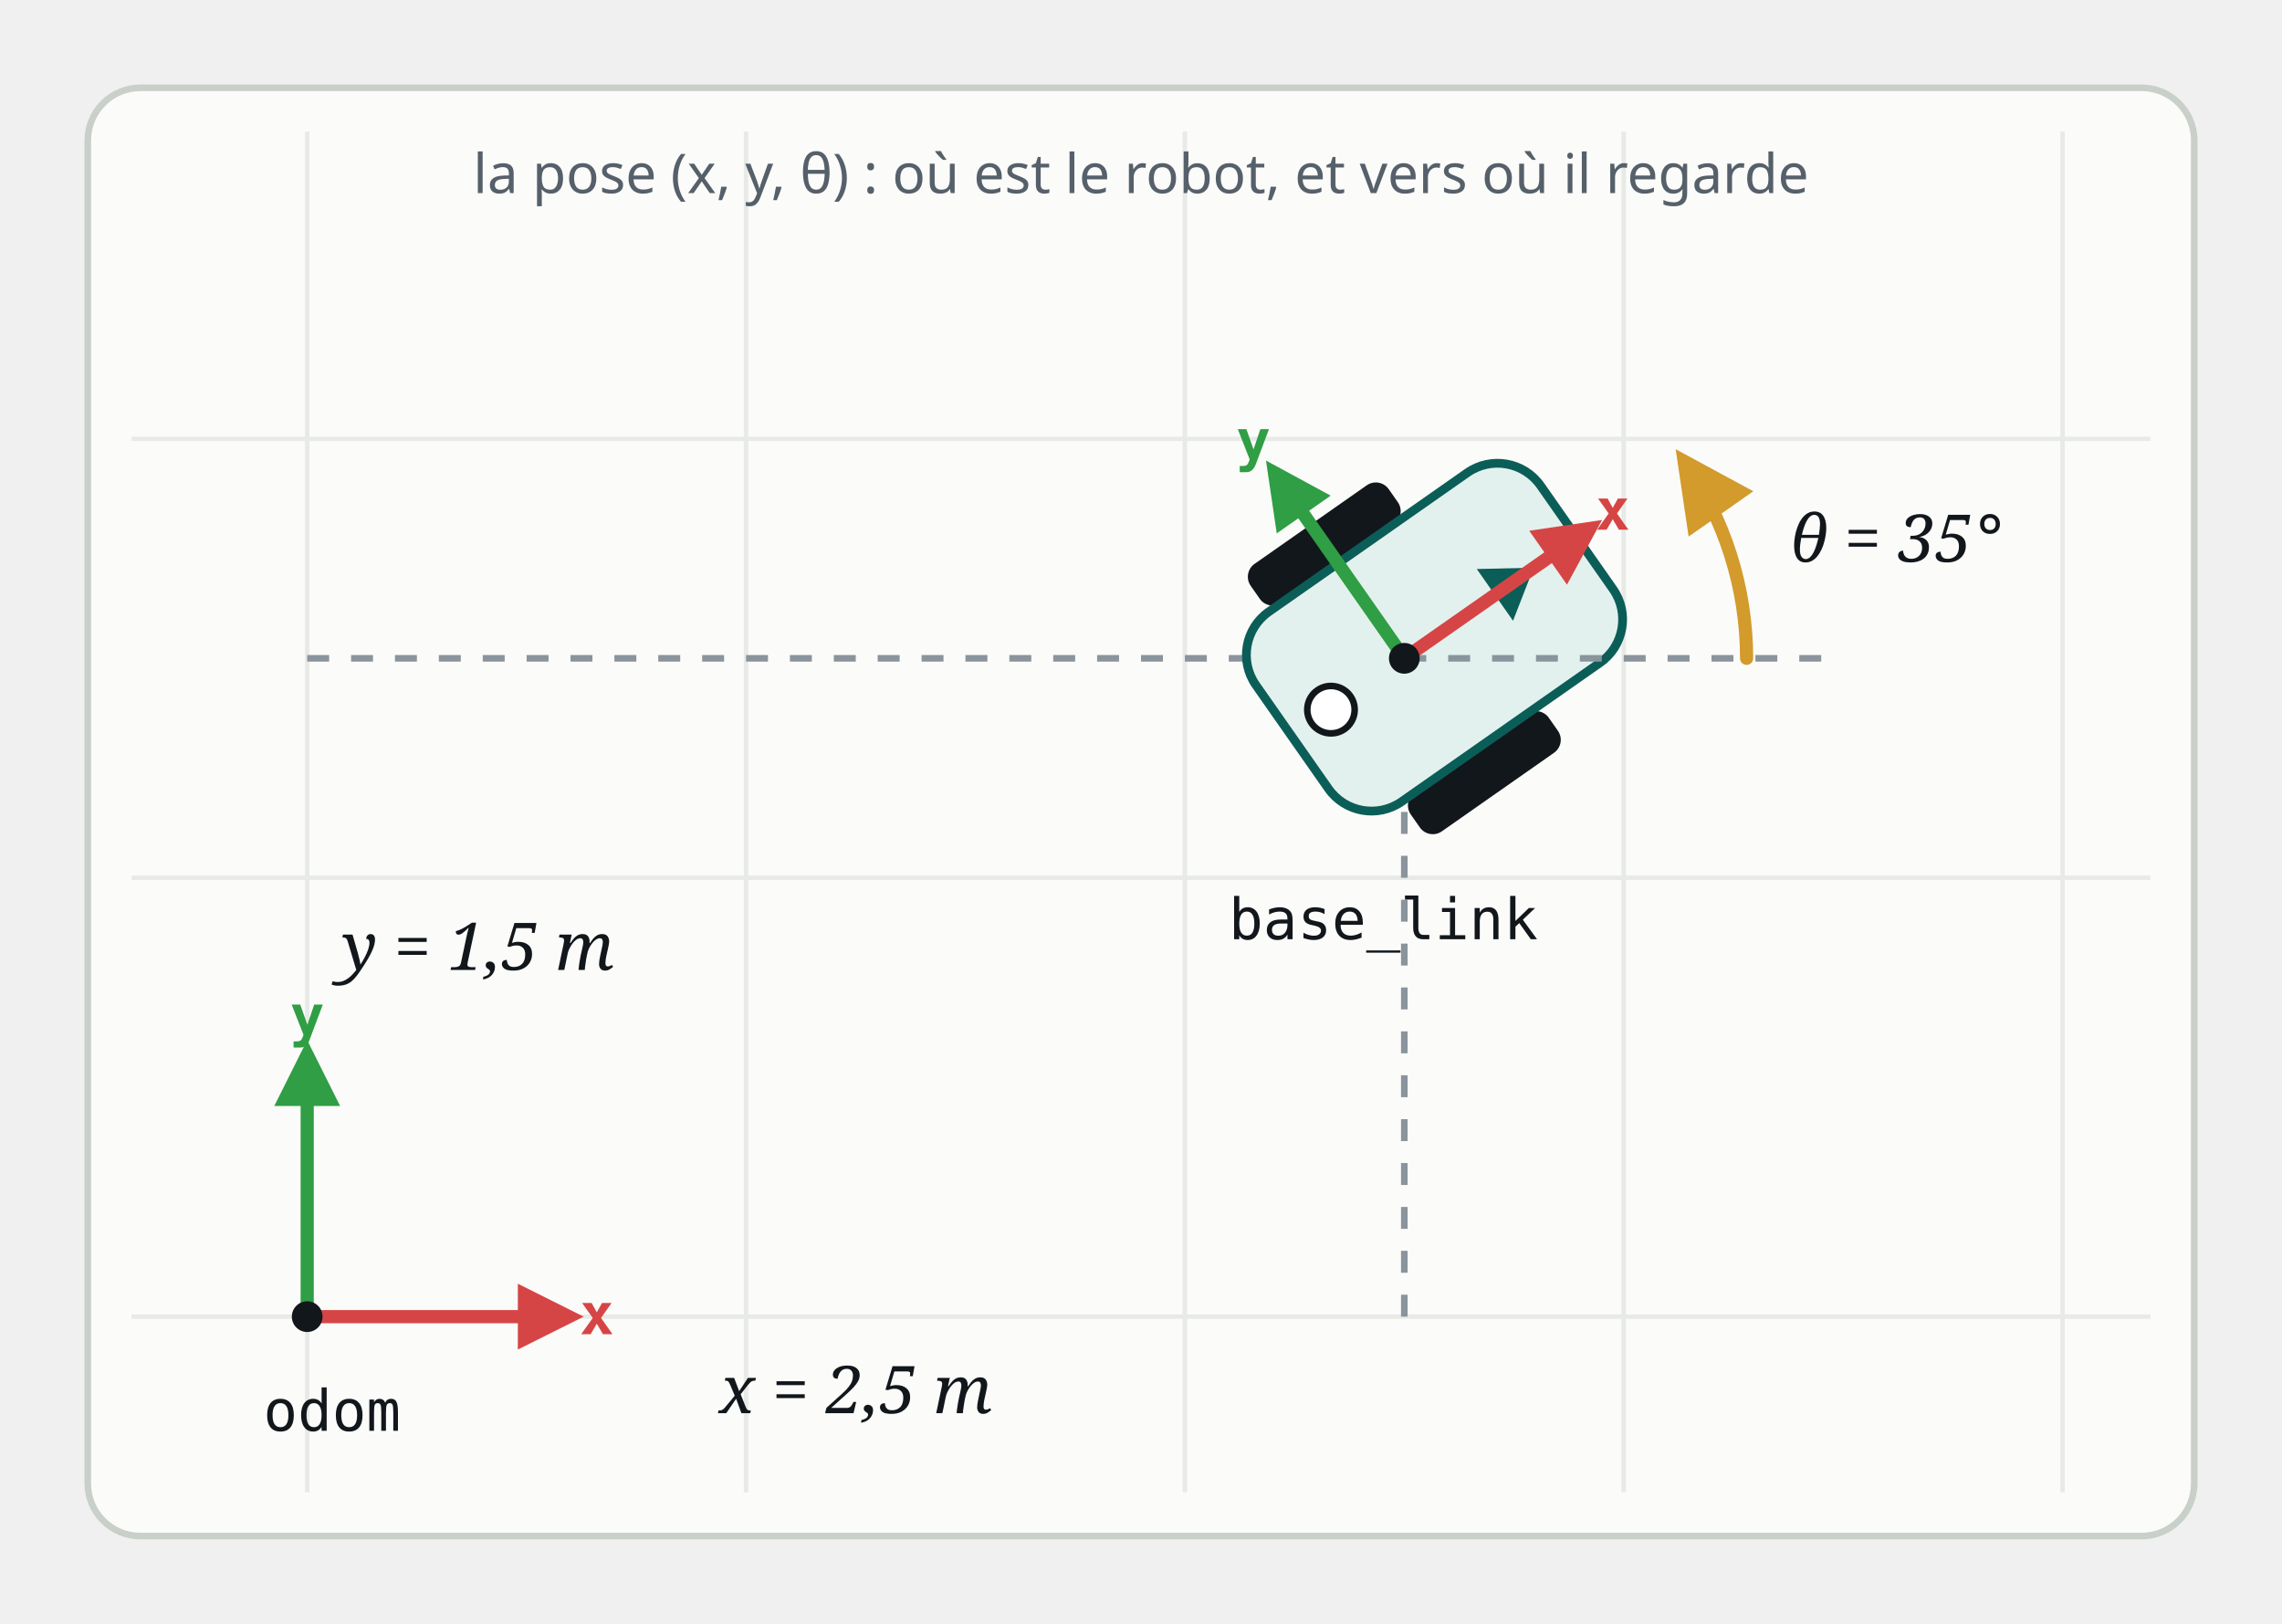
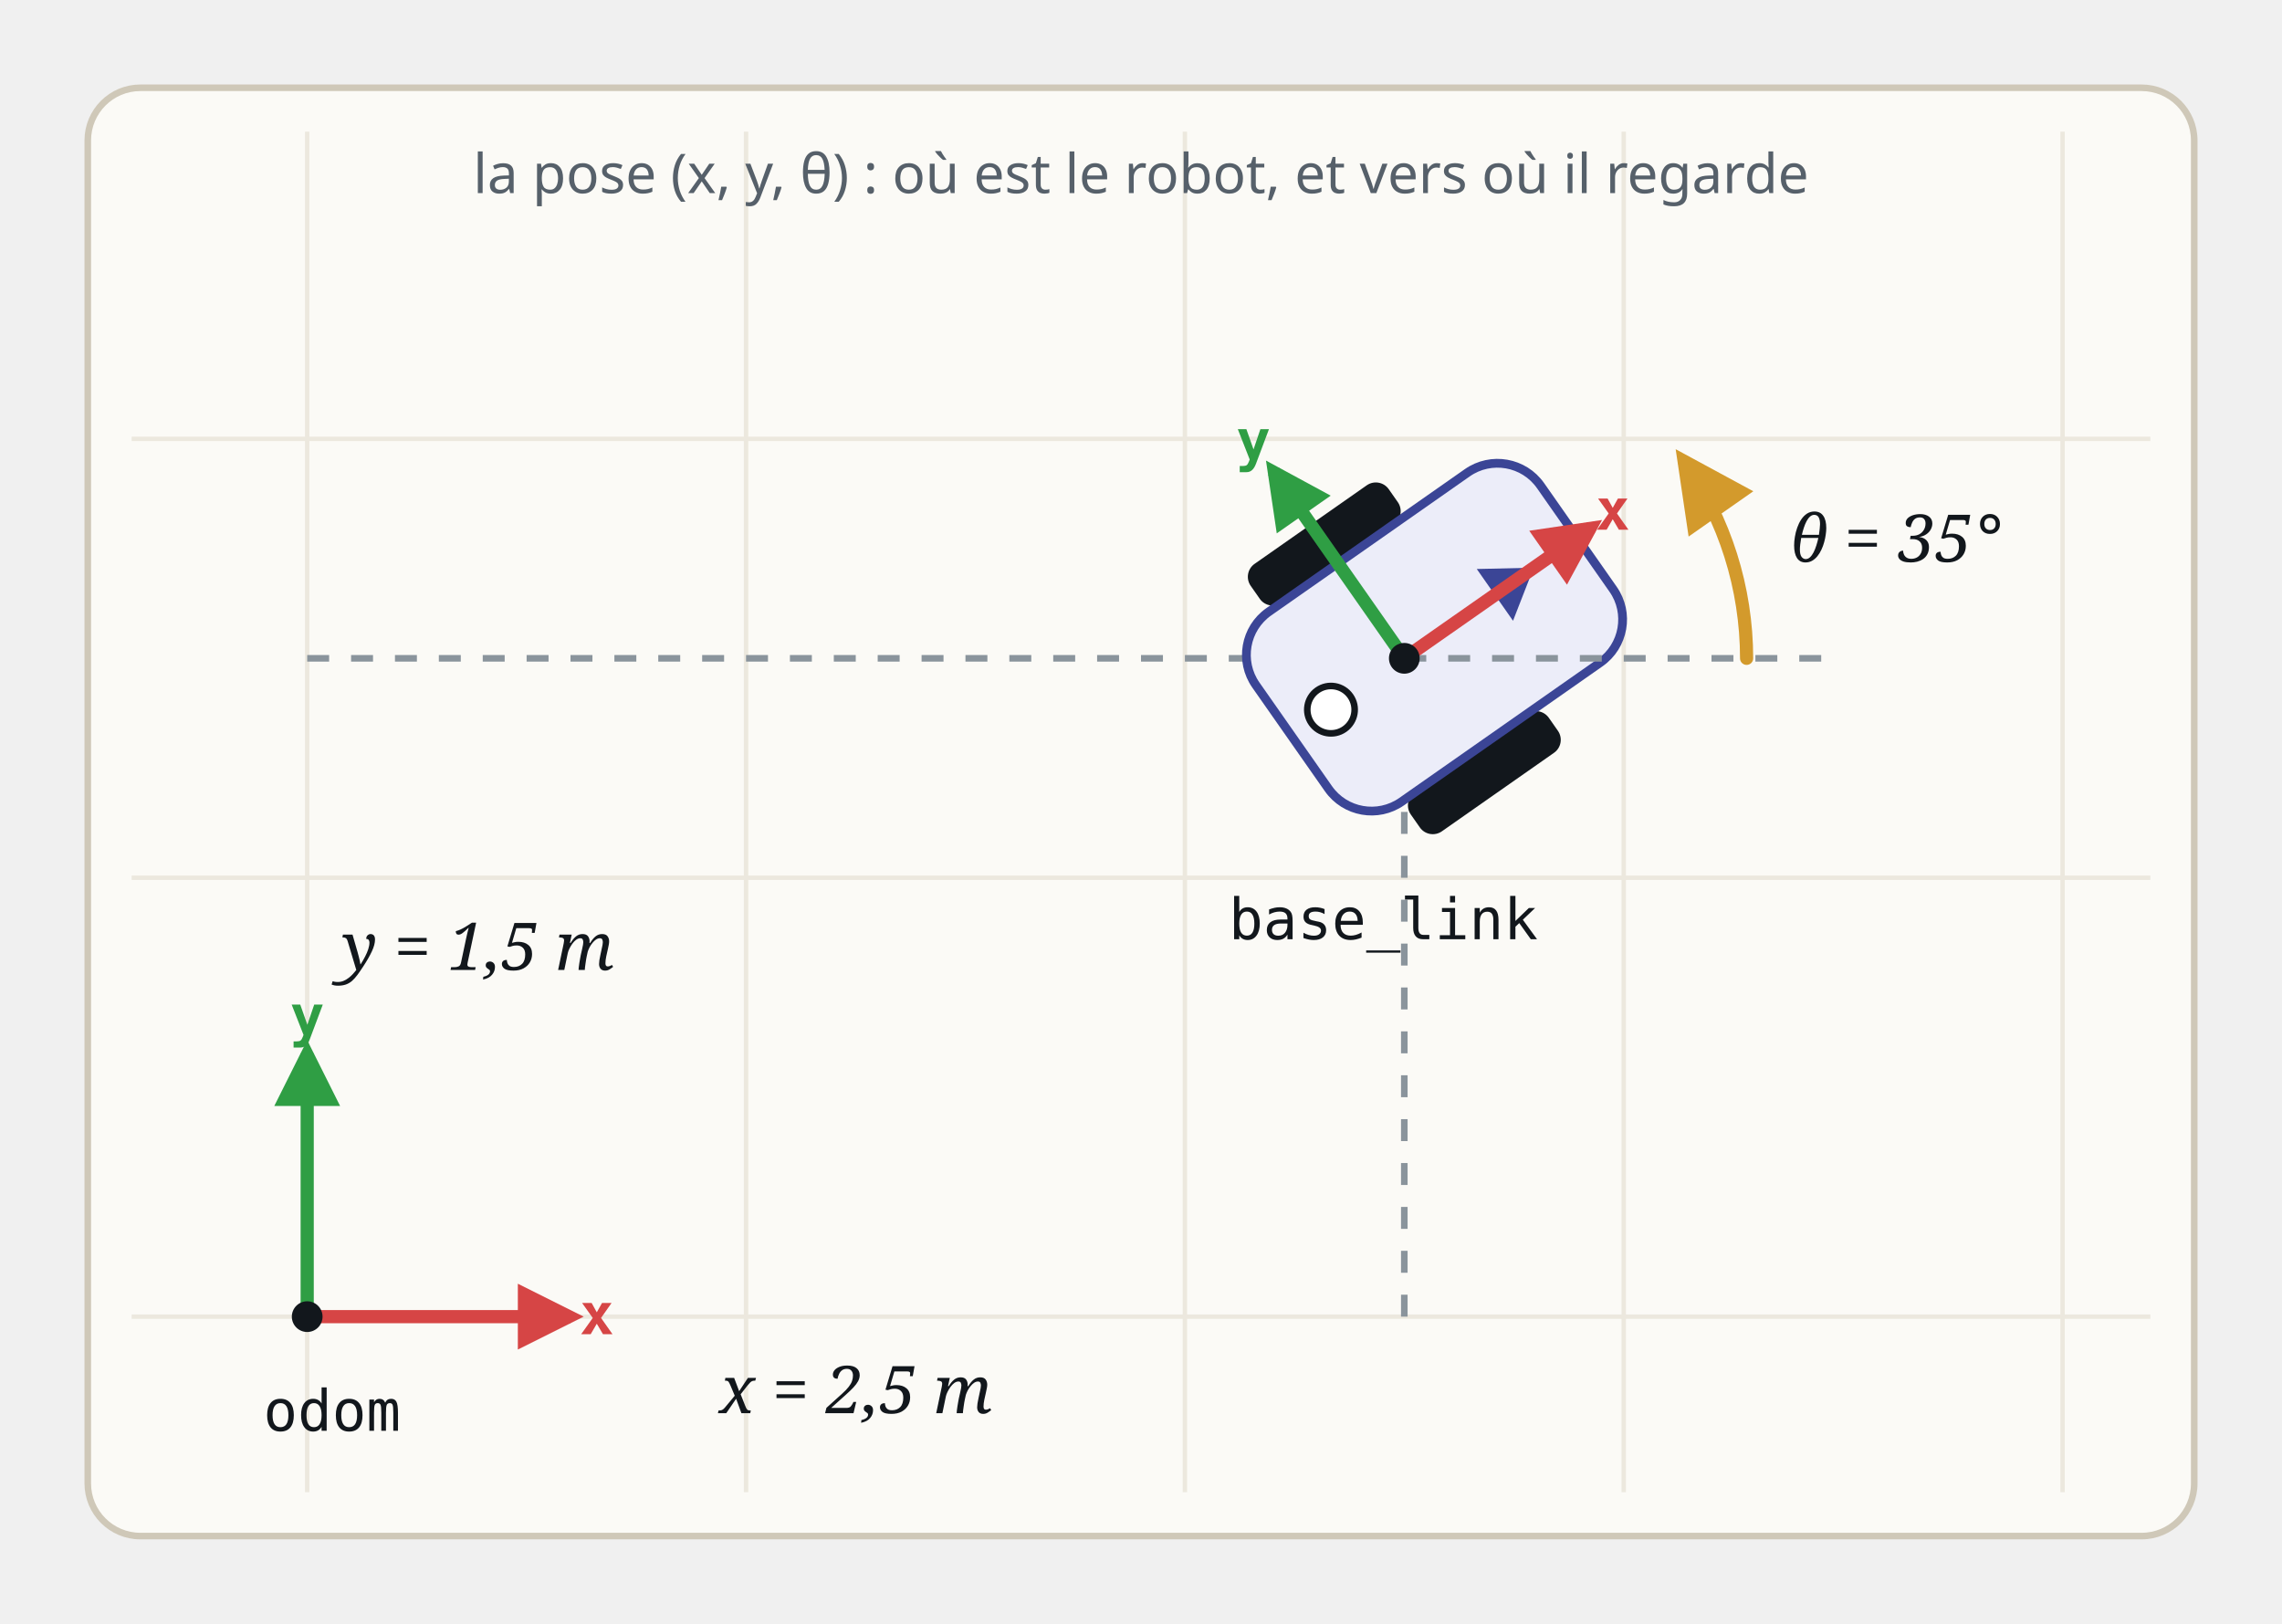
<svg xmlns="http://www.w3.org/2000/svg" viewBox="0 0 520 370" role="img" aria-labelledby="t d">
  <style>
- .fond { fill: #fbfbf9; stroke: #c9cfc9; stroke-width: 1.5; }
- .grille { stroke: #e7eae6; stroke-width: 1; }
- .boite { fill: #ffffff; stroke: #c9cfc9; stroke-width: 1.5; }
- .calcul { fill: #e3f1ee; stroke: #0b5e57; stroke-width: 2; }
+ .fond { fill: #fbfaf6; stroke: #cfc8b8; stroke-width: 1.5; }
+ .grille { stroke: #ece8de; stroke-width: 1; }
+ .boite { fill: #ffffff; stroke: #cfc8b8; stroke-width: 1.5; }
+ .calcul { fill: #ecedf9; stroke: #3b4596; stroke-width: 2; }
.capteur { fill: #fff8e8; stroke: #d39a2c; stroke-width: 2; }
.actionneur { fill: #eef1f5; stroke: #56606a; stroke-width: 2; }
- .robot { fill: #e3f1ee; stroke: #0b5e57; stroke-width: 2; }
+ .robot { fill: #ecedf9; stroke: #3b4596; stroke-width: 2; }
.roue { fill: #12171c; }
.roulette { fill: #ffffff; stroke: #12171c; stroke-width: 1.5; }
- .nez { fill: #0b5e57; }
+ .nez { fill: #3b4596; }
.ax-x { stroke: #d64545; stroke-width: 3; fill: none; } .ax-y { stroke: #2f9e44; stroke-width: 3; fill: none; }
.px { fill: #d64545; } .py { fill: #2f9e44; }
.trait { stroke: #56606a; stroke-width: 2; fill: none; }
.tirets { stroke: #8a949c; stroke-width: 1.5; stroke-dasharray: 5 5; fill: none; }
.trajet { stroke: #d39a2c; stroke-width: 3; fill: none; stroke-linecap: round; }
.trajet-pointe { fill: #d39a2c; }
- .vitesse { stroke: #0b5e57; stroke-width: 3; fill: none; }
- .vitesse-pointe { fill: #0b5e57; }
+ .vitesse { stroke: #3b4596; stroke-width: 3; fill: none; }
+ .vitesse-pointe { fill: #3b4596; }
.pointe { fill: #56606a; }
.cir { fill: #d39a2c; }
.t { fill: #12171c; font: 400 14px "IBM Plex Sans", system-ui, sans-serif; }
.t-gras { fill: #12171c; font: 600 14px "IBM Plex Sans", system-ui, sans-serif; }
.t-titre { fill: #12171c; font: 600 16px "IBM Plex Sans", system-ui, sans-serif; }
.t-petit { fill: #56606a; font: 400 12.5px "IBM Plex Sans", system-ui, sans-serif; }
.t-sur { fill: #56606a; font: 600 12px "IBM Plex Sans", system-ui, sans-serif; letter-spacing: 0.08em; }
.t-math { fill: #12171c; font: italic 500 15px "IBM Plex Serif", Georgia, serif; }
.t-code { fill: #12171c; font: 500 13px "JetBrains Mono", "DejaVu Sans Mono", monospace; }
- .t-accent { fill: #0b5e57; font: 600 13px "IBM Plex Sans", system-ui, sans-serif; }
+ .t-accent { fill: #3b4596; font: 600 13px "IBM Plex Sans", system-ui, sans-serif; }
.t-ambre { fill: #8a5d10; font: 600 13px "IBM Plex Sans", system-ui, sans-serif; }
.t-x { fill: #d64545; font: 600 13px "JetBrains Mono", monospace; } .t-y { fill: #2f9e44; font: 600 13px "JetBrains Mono", monospace; }
- .badge { fill: #0b5e57; } .t-badge { fill: #ffffff; font: 600 12px "IBM Plex Sans", system-ui, sans-serif; }
- .sep { stroke: #e2e5e1; stroke-width: 1.5; }
+ .badge { fill: #3b4596; } .t-badge { fill: #ffffff; font: 600 12px "IBM Plex Sans", system-ui, sans-serif; }
+ .sep { stroke: #e7e2d6; stroke-width: 1.5; }
@media (prefers-color-scheme: dark) {
-   .fond { fill: #0f161d; stroke: #34424f; } .grille { stroke: #1b2630; }
-   .boite { fill: #121a22; stroke: #34424f; }
-   .calcul, .robot { fill: #12302d; stroke: #4fb3a7; }
+   .fond { fill: #101114; stroke: #3a3b42; } .grille { stroke: #1f2026; }
+   .boite { fill: #16171b; stroke: #3a3b42; }
+   .calcul, .robot { fill: #1d2140; stroke: #9aa4f0; }
  .capteur { fill: #2a2212; stroke: #f2b544; }
-   .actionneur { fill: #1a222b; stroke: #8a99a8; }
-   .roue { fill: #c9d3dc; } .roulette { fill: #121a22; stroke: #c9d3dc; } .nez { fill: #4fb3a7; }
+   .actionneur { fill: #1c1d22; stroke: #9a9aa3; }
+   .roue { fill: #c9c9cf; } .roulette { fill: #16171b; stroke: #c9c9cf; } .nez { fill: #9aa4f0; }
  .ax-x { stroke: #ff6b6b; } .ax-y { stroke: #51cf66; } .px, .t-x { fill: #ff6b6b; } .py, .t-y { fill: #51cf66; }
-   .trait { stroke: #8a99a8; } .tirets { stroke: #5d6b78; } .pointe { fill: #8a99a8; }
+   .trait { stroke: #9a9aa3; } .tirets { stroke: #62636b; } .pointe { fill: #9a9aa3; }
  .trajet { stroke: #f2b544; } .trajet-pointe, .cir { fill: #f2b544; }
-   .vitesse { stroke: #4fb3a7; } .vitesse-pointe { fill: #4fb3a7; }
-   .t, .t-gras, .t-titre, .t-math, .t-code { fill: #e3e8ee; }
-   .t-petit, .t-sur { fill: #8a99a8; } .t-accent { fill: #4fb3a7; } .t-ambre { fill: #f2b544; }
-   .badge { fill: #4fb3a7; } .t-badge { fill: #0b1015; } .sep { stroke: #22303c; }
+   .vitesse { stroke: #9aa4f0; } .vitesse-pointe { fill: #9aa4f0; }
+   .t, .t-gras, .t-titre, .t-math, .t-code { fill: #f4f1ea; }
+   .t-petit, .t-sur { fill: #9a9aa3; } .t-accent { fill: #9aa4f0; } .t-ambre { fill: #f2b544; }
+   .badge { fill: #9aa4f0; } .t-badge { fill: #0b0b0d; } .sep { stroke: #26272d; }
}
</style>
  <defs>
    <marker id="m-trait" viewBox="0 0 10 10" refX="9" refY="5" markerWidth="7" markerHeight="7" orient="auto-start-reverse">
      <path class="pointe" d="M0 0 L10 5 L0 10 z" />
    </marker>
    <marker id="m-trajet" viewBox="0 0 10 10" refX="8" refY="5" markerWidth="6" markerHeight="6" orient="auto">
      <path class="trajet-pointe" d="M0 0 L10 5 L0 10 z" />
    </marker>
    <marker id="m-vitesse" viewBox="0 0 10 10" refX="8" refY="5" markerWidth="6" markerHeight="6" orient="auto">
      <path class="vitesse-pointe" d="M0 0 L10 5 L0 10 z" />
    </marker>
    <marker id="m-x" viewBox="0 0 10 10" refX="8" refY="5" markerWidth="5" markerHeight="5" orient="auto">
      <path class="px" d="M0 0 L10 5 L0 10 z" />
    </marker>
    <marker id="m-y" viewBox="0 0 10 10" refX="8" refY="5" markerWidth="5" markerHeight="5" orient="auto">
      <path class="py" d="M0 0 L10 5 L0 10 z" />
    </marker>
  </defs>
  <rect class="fond" x="20.0" y="20.0" width="480.0" height="330.0" rx="12" />
  <line class="grille" x1="70.0" y1="30.0" x2="70.0" y2="340.0" />
  <line class="grille" x1="170.0" y1="30.0" x2="170.0" y2="340.0" />
  <line class="grille" x1="270.0" y1="30.0" x2="270.0" y2="340.0" />
  <line class="grille" x1="370.0" y1="30.0" x2="370.0" y2="340.0" />
  <line class="grille" x1="470.0" y1="30.0" x2="470.0" y2="340.0" />
  <line class="grille" x1="30.0" y1="300.0" x2="490.0" y2="300.0" />
  <line class="grille" x1="30.0" y1="200.0" x2="490.0" y2="200.0" />
  <line class="grille" x1="30.0" y1="100.0" x2="490.0" y2="100.0" />
  <line class="ax-x" x1="70.0" y1="300.0" x2="130.0" y2="300.0" marker-end="url(#m-x)" />
  <line class="ax-y" x1="70.0" y1="300.0" x2="70.0" y2="240.0" marker-end="url(#m-y)" />
  <text class="t-x" x="136.0" y="304.0" text-anchor="middle">x</text>
  <text class="t-y" x="70.0" y="236.0" text-anchor="middle">y</text>
  <circle class="roue" cx="70.0" cy="300.0" r="3.5" />
  <text class="t-code" x="60.0" y="326.0" text-anchor="start">odom</text>
  <line class="tirets" x1="320.0" y1="300.0" x2="320.0" y2="150.0" />
  <line class="tirets" x1="70.0" y1="150.0" x2="320.0" y2="150.0" />
  <text class="t-math" x="195.0" y="322.0" text-anchor="middle">x = 2,5 m</text>
  <text class="t-math" x="78.0" y="221.0" text-anchor="start">y = 1,5 m</text>
  <g transform="translate(320.0 150.0) rotate(-35.0)">
    <rect class="roue" x="-19.2" y="-37.2" width="38.4" height="10.8" rx="3.6" />
    <rect class="roue" x="-19.2" y="26.4" width="38.4" height="10.8" rx="3.6" />
    <rect class="robot" x="-31.2" y="-26.4" width="79.2" height="52.8" rx="12.0" />
    <circle class="roulette" cx="-20.4" cy="0" r="5.4" />
    <path class="nez" d="M36.0 0 l-10.8 -7.2 v14.4 z" />
  </g>
  <line class="tirets" x1="320.0" y1="150.0" x2="415.0" y2="150.0" />
  <path class="trajet" d="M398.0 150.0 A78.0 78.0 0 0 0 383.9 105.3" marker-end="url(#m-trajet)" />
  <text class="t-math" x="408.0" y="128.0" text-anchor="start">θ = 35°</text>
  <line class="ax-x" x1="320.0" y1="150.0" x2="362.6" y2="120.2" marker-end="url(#m-x)" />
  <line class="ax-y" x1="320.0" y1="150.0" x2="290.2" y2="107.4" marker-end="url(#m-y)" />
  <text class="t-x" x="367.5" y="120.7" text-anchor="middle">x</text>
  <text class="t-y" x="285.6" y="104.9" text-anchor="middle">y</text>
  <circle class="roue" cx="320.0" cy="150.0" r="3.5" />
  <text class="t-code" x="280.0" y="214.0" text-anchor="start">base_link</text>
  <text class="t-petit" x="260.0" y="44.0" text-anchor="middle">la pose (x, y, θ) : où est le robot, et vers où il regarde</text>
</svg>
